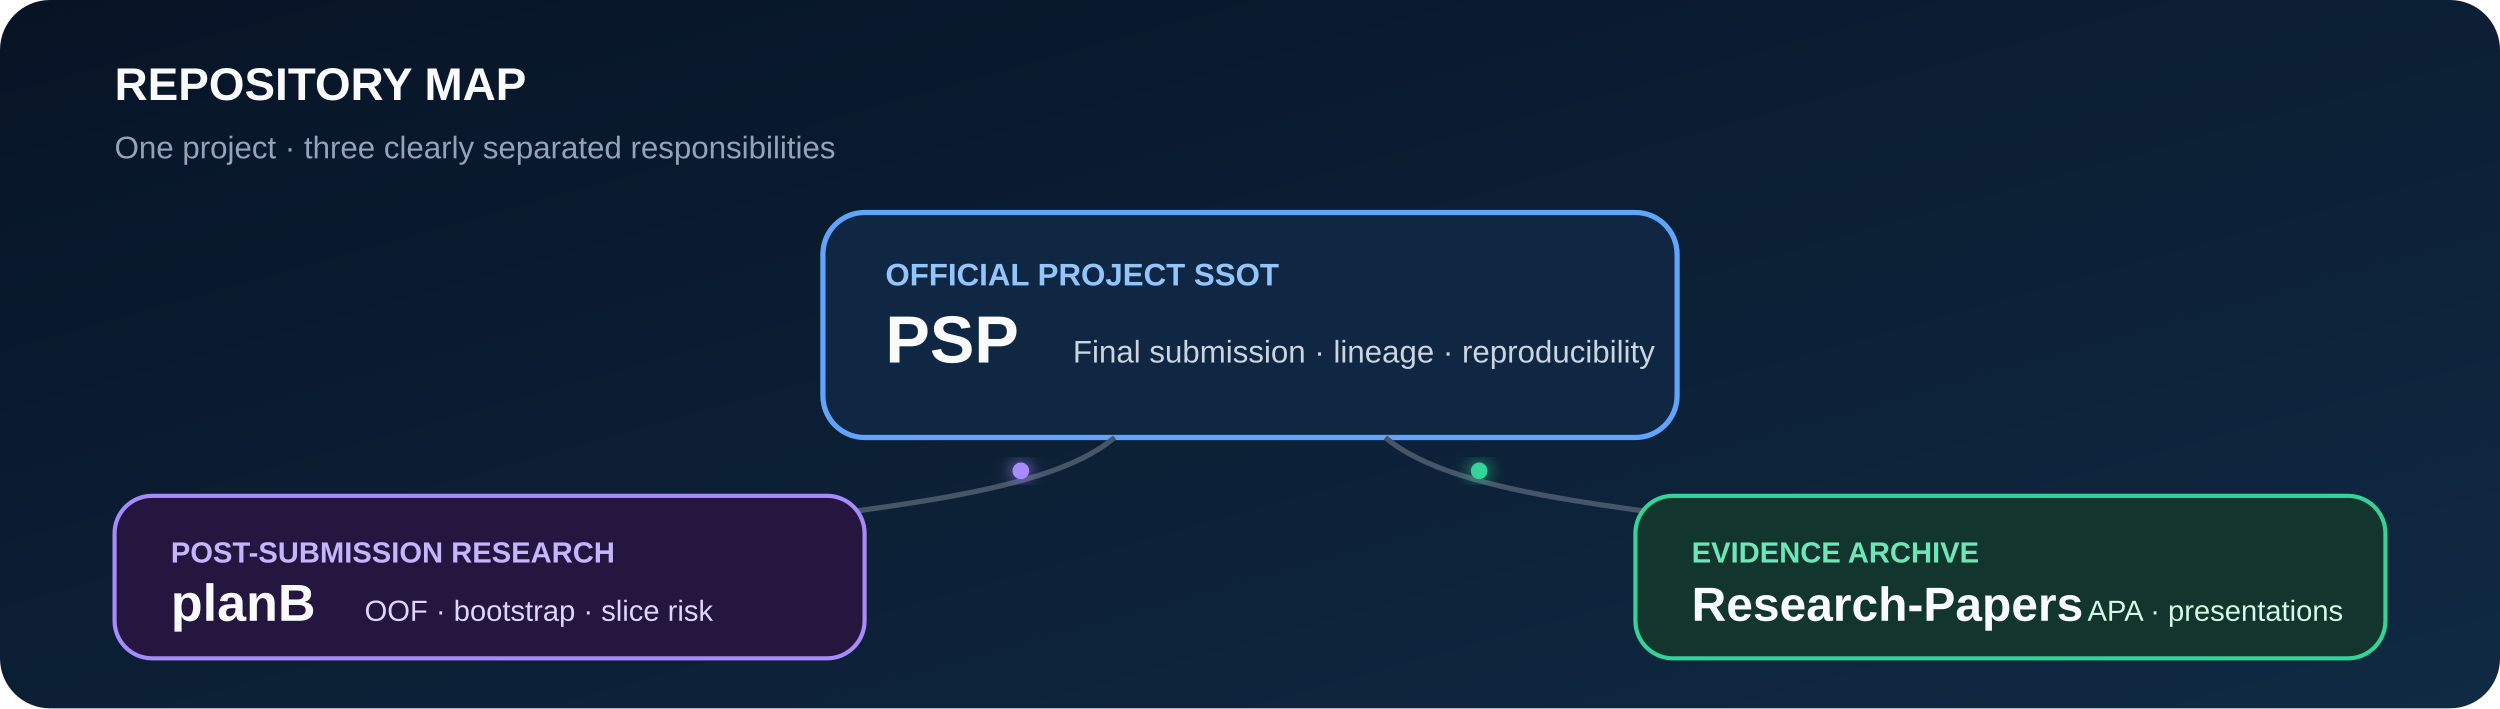
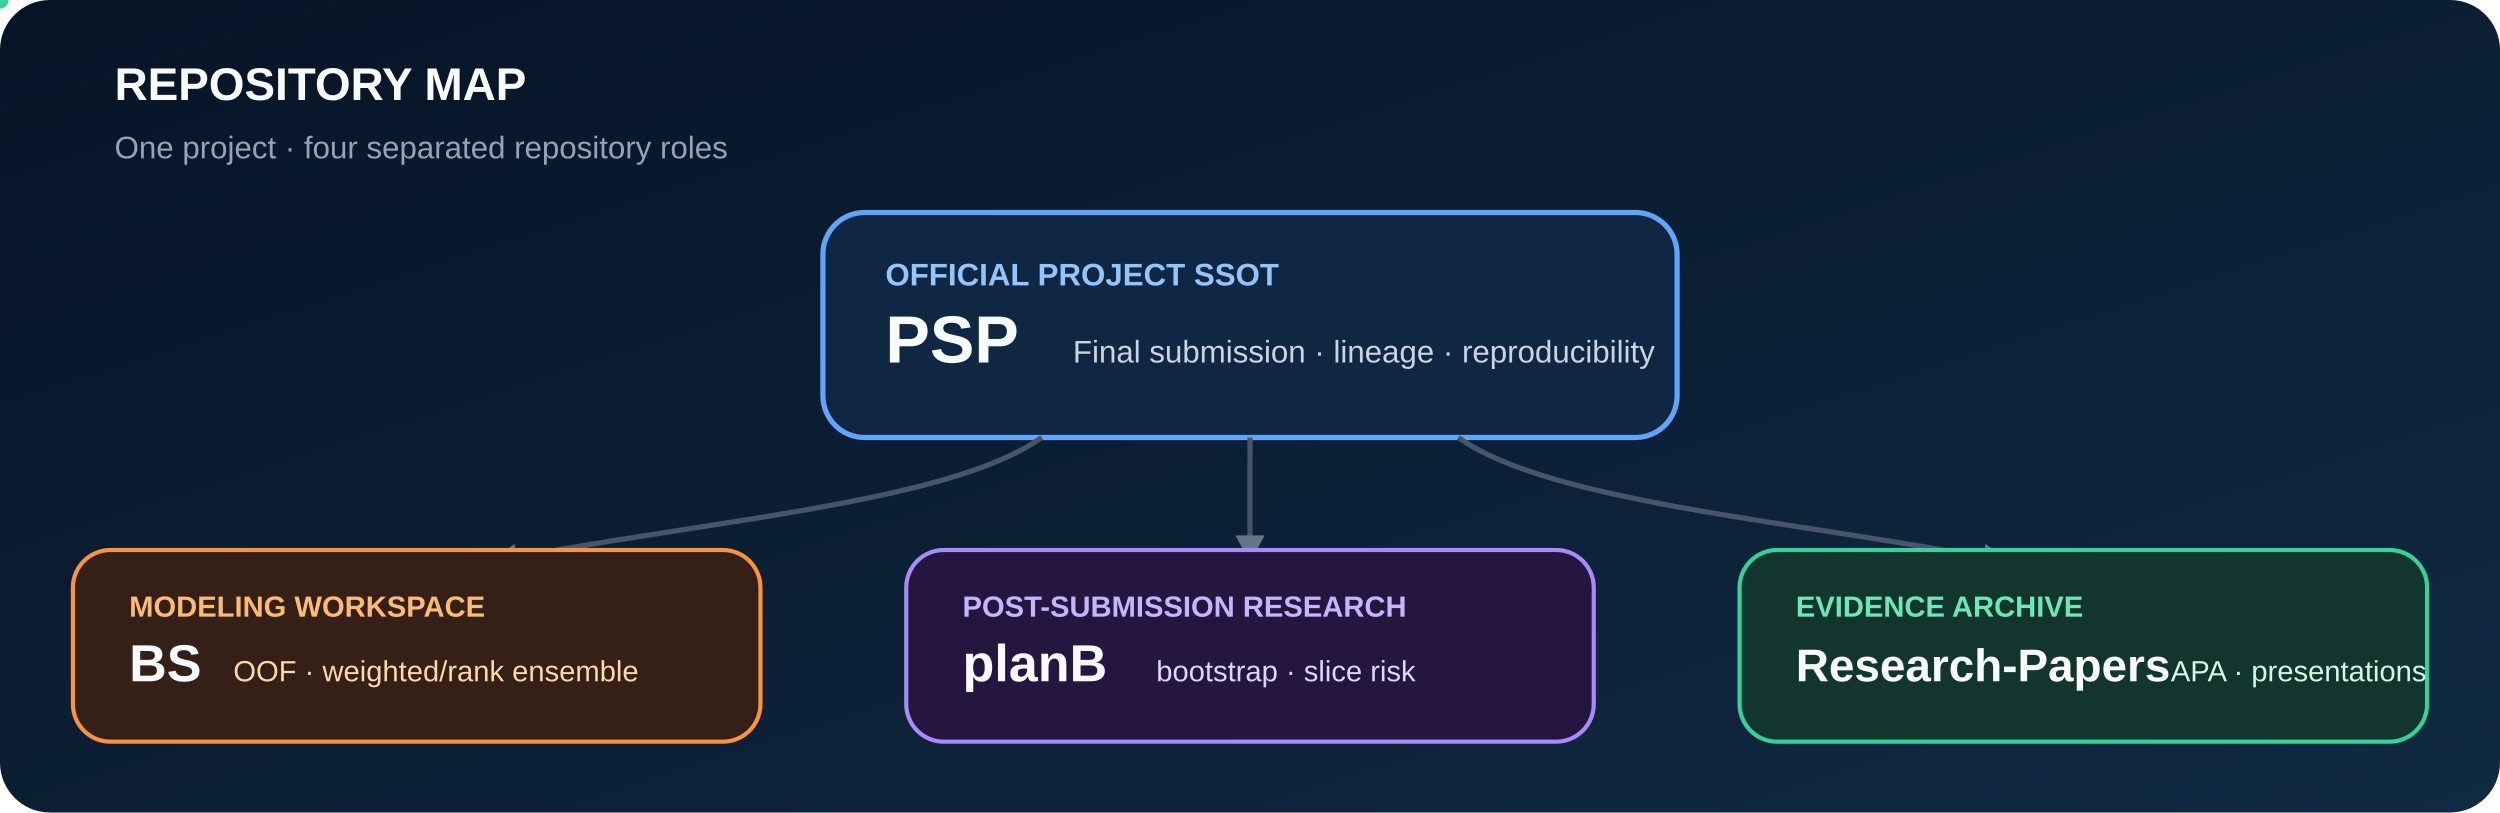
- <svg xmlns="http://www.w3.org/2000/svg" width="1200" height="340" viewBox="0 0 1200 340" role="img" aria-labelledby="title desc">
+ <svg xmlns="http://www.w3.org/2000/svg" width="1200" height="390" viewBox="0 0 1200 390" role="img" aria-labelledby="title desc">
  <defs>
    <linearGradient id="bg" x1="0" y1="0" x2="1" y2="1">
      <stop stop-color="#071426" />
      <stop offset="1" stop-color="#102a43" />
    </linearGradient>
    <filter id="glow" x="-30%" y="-30%" width="160%" height="160%">
      <feGaussianBlur stdDeviation="4" result="b" />
      <feMerge>
        <feMergeNode in="b" />
        <feMergeNode in="SourceGraphic" />
      </feMerge>
    </filter>
  </defs>
-   <rect width="1200" height="340" rx="24" fill="url(#bg)" />
+   <rect width="1200" height="390" rx="24" fill="url(#bg)" />
  <text x="55" y="48" fill="#f8fafc" font-family="Arial, sans-serif" font-size="22" font-weight="800">REPOSITORY MAP</text>
-   <text x="55" y="76" fill="#94a3b8" font-family="Arial, sans-serif" font-size="15">One project · three clearly separated responsibilities</text>
+   <text x="55" y="76" fill="#94a3b8" font-family="Arial, sans-serif" font-size="15">One project · four separated repository roles</text>
  <g font-family="Arial, sans-serif">
    <rect x="395" y="102" width="410" height="108" rx="20" fill="#0f2742" stroke="#60a5fa" stroke-width="2.5" />
    <text x="425" y="137" fill="#93c5fd" font-size="15" font-weight="700">OFFICIAL PROJECT SSOT</text>
    <text x="425" y="174" fill="#f8fafc" font-size="32" font-weight="800">PSP</text>
    <text x="515" y="174" fill="#cbd5e1" font-size="15">Final submission · lineage · reproducibility</text>
  </g>
  <g stroke="#475569" stroke-width="2.5" fill="none">
-     <path d="M535 210 C500 240 405 244 320 258" />
-     <path d="M665 210 C700 240 795 244 880 258" />
+     <path d="M500 210 C455 242 335 250 235 270" />
+     <path d="M600 210 C600 238 600 248 600 270" />
+     <path d="M700 210 C745 242 865 250 965 270" />
  </g>
  <g fill="#64748b">
-     <path d="M320 258 l12 -9 2 14z" />
-     <path d="M880 258 l-12 -9 -2 14z" />
+     <path d="M235 270 l12 -9 2 14z" />
+     <path d="M600 270 l-7 -13 14 0z" />
+     <path d="M965 270 l-12 -9 -2 14z" />
  </g>
  <g font-family="Arial, sans-serif">
-     <rect x="55" y="238" width="360" height="78" rx="18" fill="#24163f" stroke="#a78bfa" stroke-width="2" />
-     <text x="82" y="270" fill="#c4b5fd" font-size="14" font-weight="700">POST-SUBMISSION RESEARCH</text>
-     <text x="82" y="298" fill="#f8fafc" font-size="25" font-weight="800">planB</text>
-     <text x="175" y="298" fill="#ddd6fe" font-size="14">OOF · bootstrap · slice risk</text>
-     <rect x="785" y="238" width="360" height="78" rx="18" fill="#12352e" stroke="#34d399" stroke-width="2" />
-     <text x="812" y="270" fill="#6ee7b7" font-size="14" font-weight="700">EVIDENCE ARCHIVE</text>
-     <text x="812" y="298" fill="#f8fafc" font-size="23" font-weight="800">Research-Papers</text>
-     <text x="1002" y="298" fill="#d1fae5" font-size="14">APA · presentations</text>
+     <rect x="35" y="264" width="330" height="92" rx="18" fill="#342016" stroke="#fb923c" stroke-width="2" />
+     <text x="62" y="296" fill="#fdba74" font-size="14" font-weight="700">MODELING WORKSPACE</text>
+     <text x="62" y="327" fill="#f8fafc" font-size="25" font-weight="800">BS</text>
+     <text x="112" y="327" fill="#fed7aa" font-size="14">OOF · weighted/rank ensemble</text>
+     <rect x="435" y="264" width="330" height="92" rx="18" fill="#24163f" stroke="#a78bfa" stroke-width="2" />
+     <text x="462" y="296" fill="#c4b5fd" font-size="14" font-weight="700">POST-SUBMISSION RESEARCH</text>
+     <text x="462" y="327" fill="#f8fafc" font-size="25" font-weight="800">planB</text>
+     <text x="555" y="327" fill="#ddd6fe" font-size="14">bootstrap · slice risk</text>
+     <rect x="835" y="264" width="330" height="92" rx="18" fill="#12352e" stroke="#34d399" stroke-width="2" />
+     <text x="862" y="296" fill="#6ee7b7" font-size="14" font-weight="700">EVIDENCE ARCHIVE</text>
+     <text x="862" y="327" fill="#f8fafc" font-size="22" font-weight="800">Research-Papers</text>
+     <text x="1042" y="327" fill="#d1fae5" font-size="14">APA · presentations</text>
  </g>
  <g filter="url(#glow)">
-     <circle cx="490" cy="226" r="4" fill="#a78bfa">
-       <animate attributeName="cx" values="535;430;330" dur="4.2s" repeatCount="indefinite" />
-       <animate attributeName="cy" values="210;244;258" dur="4.2s" repeatCount="indefinite" />
+     <circle r="4" fill="#fb923c">
+       <animate attributeName="cx" values="500;370;245" dur="4.0s" repeatCount="indefinite" />
+       <animate attributeName="cy" values="210;248;270" dur="4.0s" repeatCount="indefinite" />
    </circle>
-     <circle cx="710" cy="226" r="4" fill="#34d399">
-       <animate attributeName="cx" values="665;770;870" dur="4.6s" repeatCount="indefinite" />
-       <animate attributeName="cy" values="210;244;258" dur="4.6s" repeatCount="indefinite" />
+     <circle r="4" fill="#a78bfa">
+       <animate attributeName="cx" values="600;600;600" dur="4.3s" repeatCount="indefinite" />
+       <animate attributeName="cy" values="210;244;270" dur="4.3s" repeatCount="indefinite" />
+     </circle>
+     <circle r="4" fill="#34d399">
+       <animate attributeName="cx" values="700;830;955" dur="4.6s" repeatCount="indefinite" />
+       <animate attributeName="cy" values="210;248;270" dur="4.6s" repeatCount="indefinite" />
    </circle>
  </g>
</svg>
